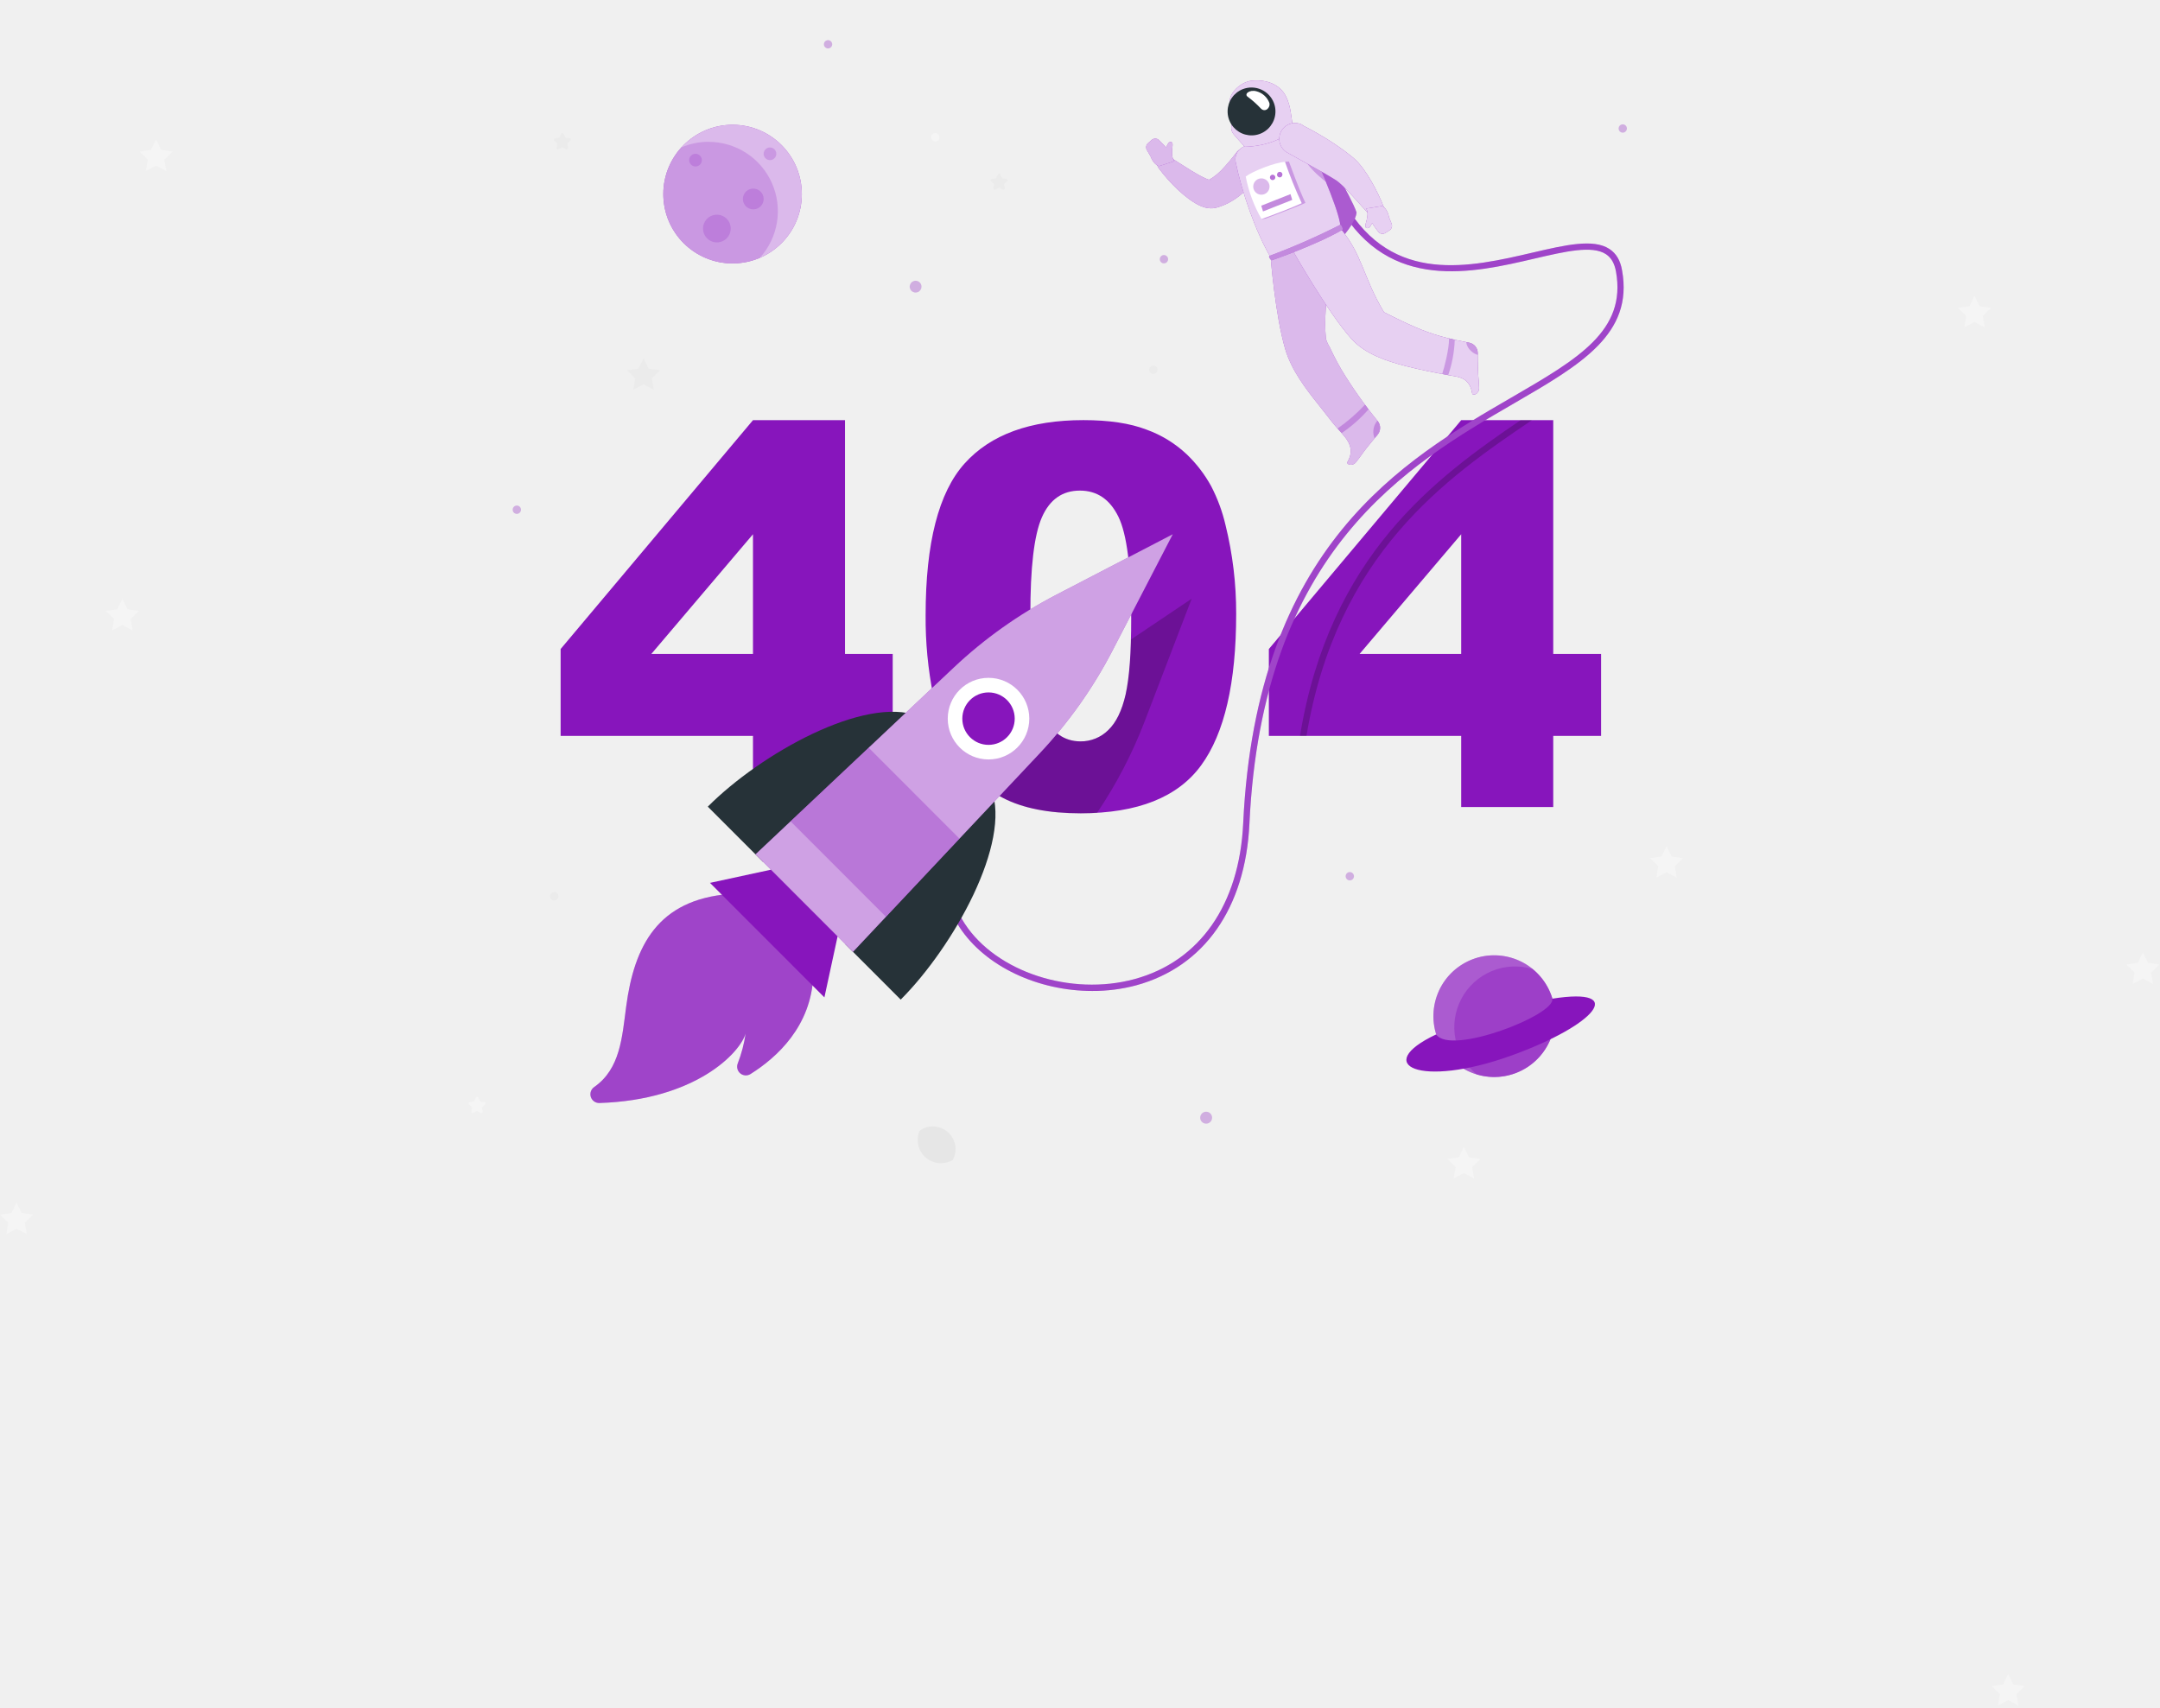
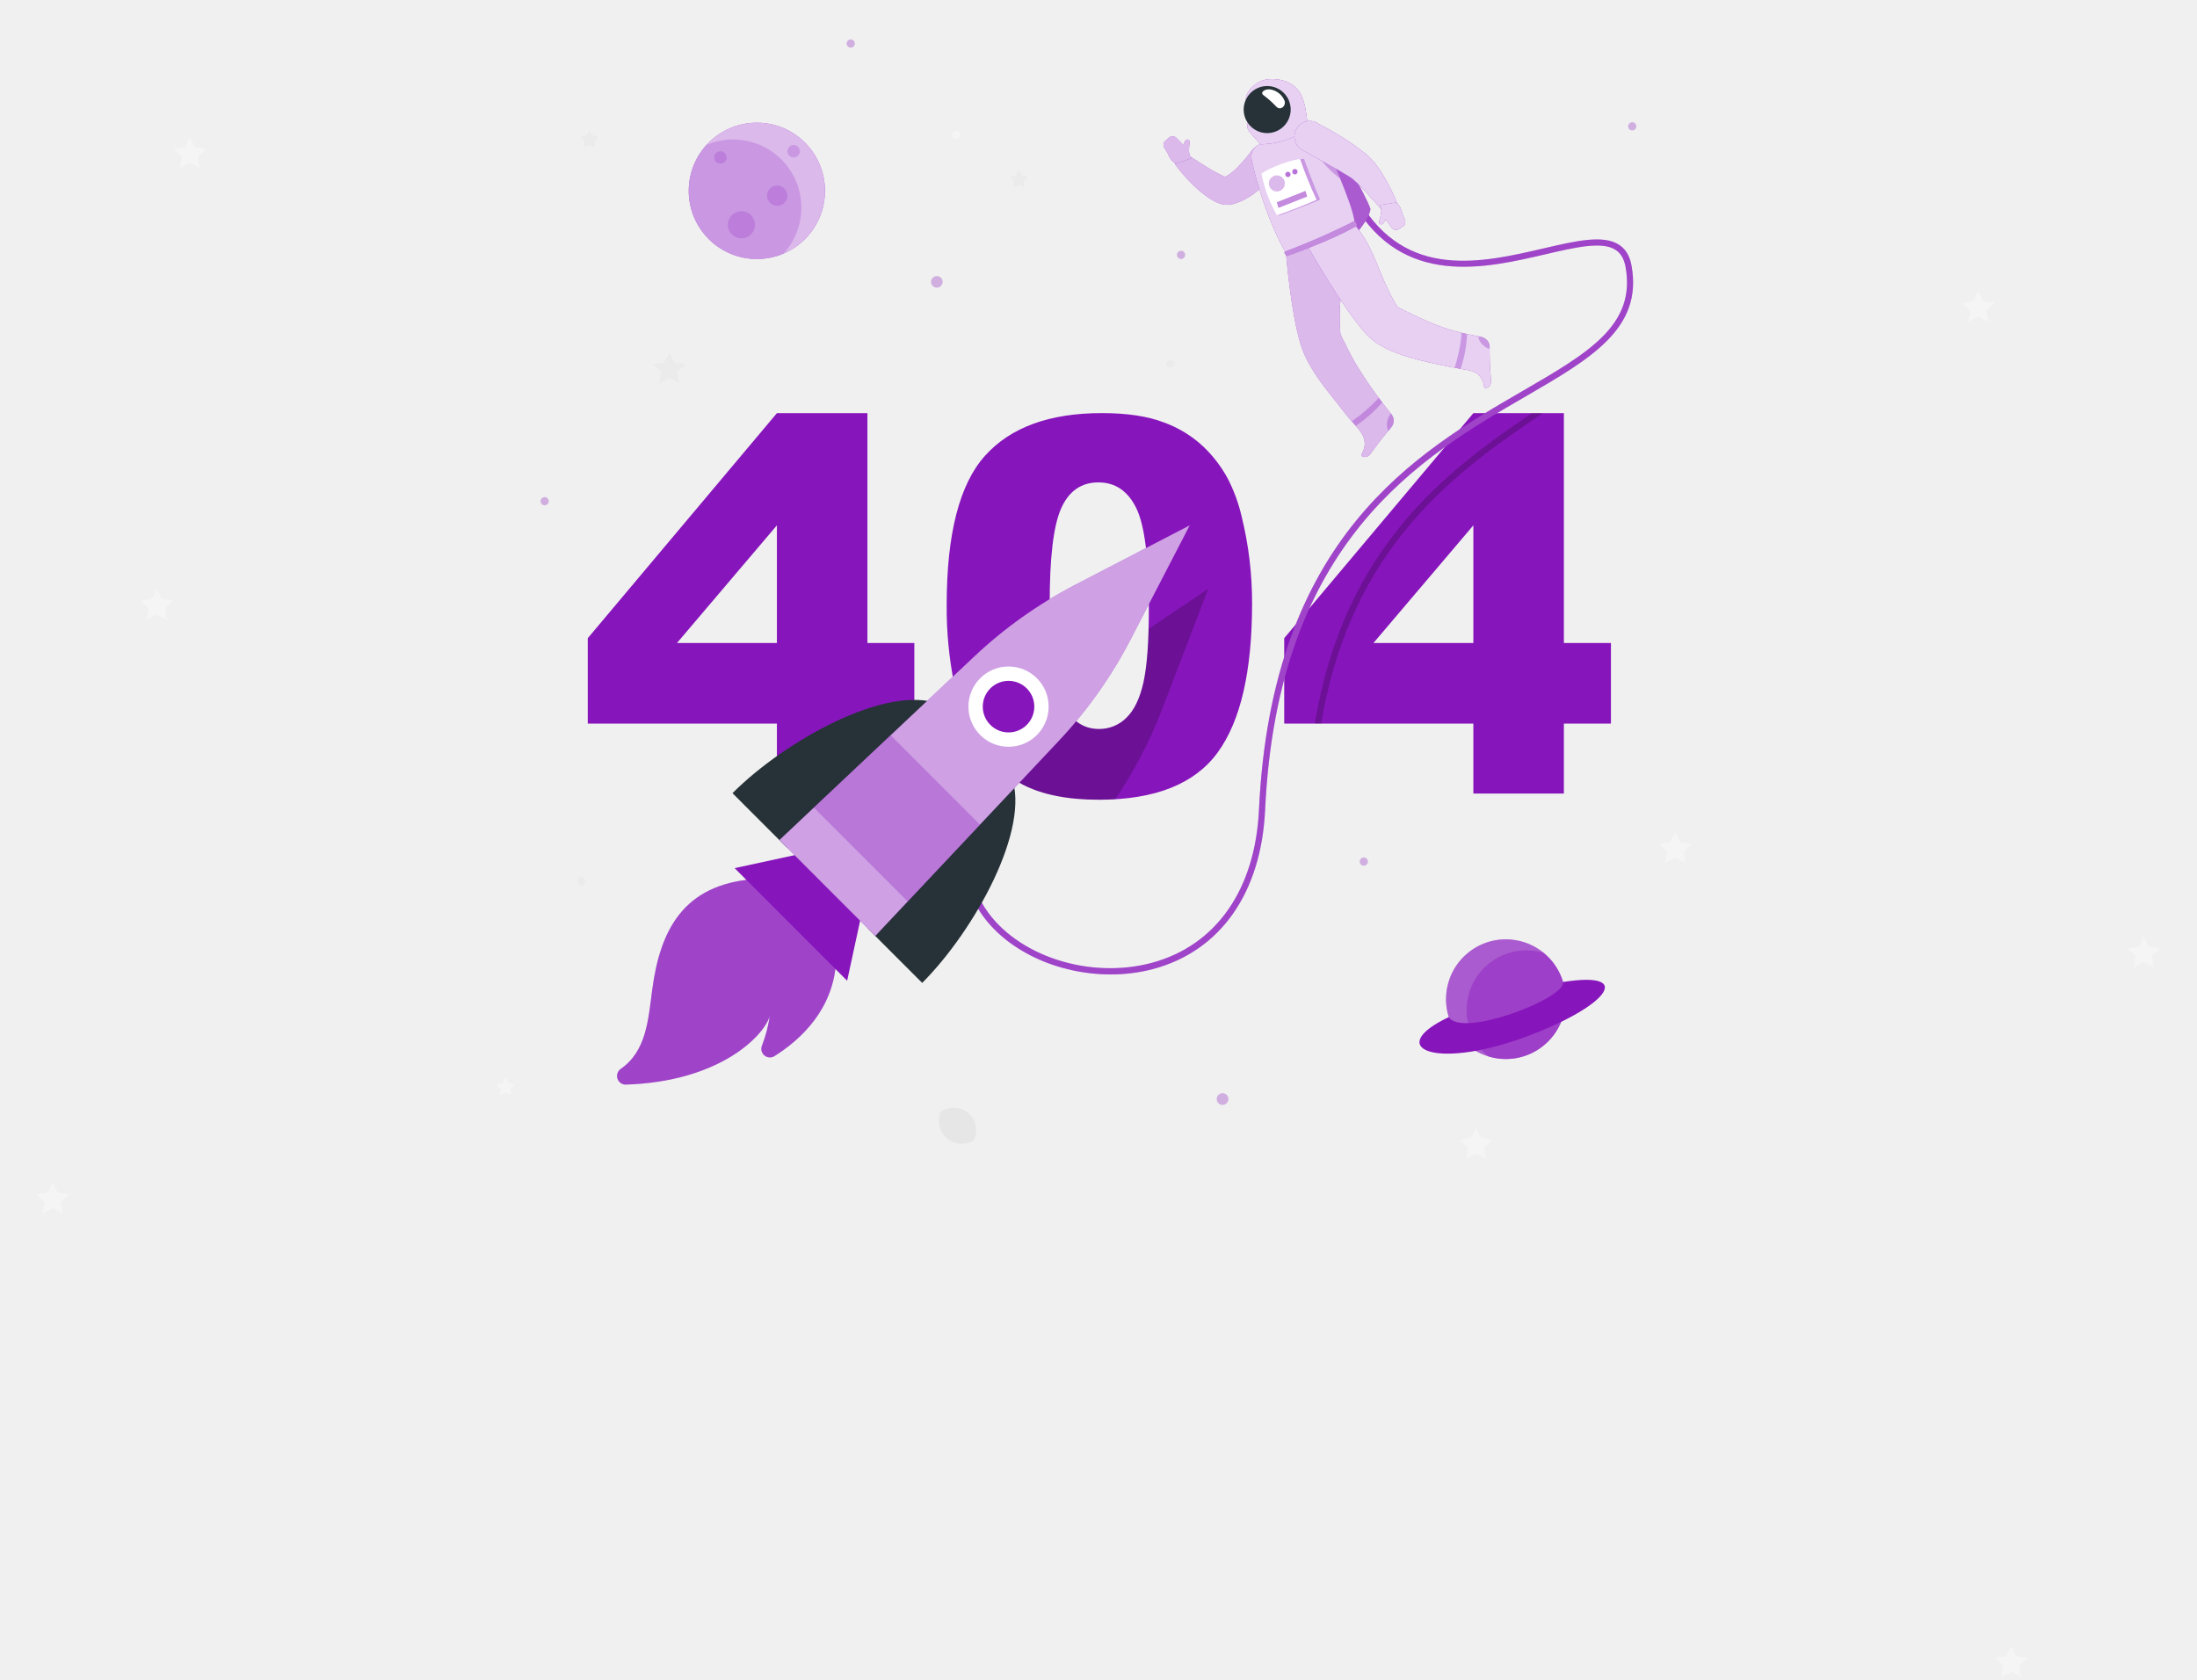
- <svg xmlns="http://www.w3.org/2000/svg" width="898" height="710" viewBox="0 0 898 710" fill="none">
+ <svg xmlns="http://www.w3.org/2000/svg" width="798" height="610" viewBox="0 0 898 710" fill="none">
  <path d="M267.534 148.948L269.663 153.249L274.42 153.946L270.977 157.3L271.792 162.034L267.534 159.799L263.289 162.034L264.104 157.3L260.661 153.946L265.418 153.249L267.534 148.948Z" fill="#EBEBEB" />
  <path d="M692.842 351.794L694.971 356.108L699.728 356.805L696.285 360.145L697.1 364.893L692.842 362.657L688.598 364.893L689.413 360.145L685.97 356.805L690.727 356.108L692.842 351.794Z" fill="#F5F5F5" />
  <path d="M820.873 123L823.002 127.314L827.759 128.011L824.316 131.352L825.13 136.1L820.873 133.864L816.628 136.1L817.443 131.352L814 128.011L818.757 127.314L820.873 123Z" fill="#F5F5F5" />
  <path d="M608.609 476.858L610.738 481.159L615.482 481.856L612.039 485.209L612.854 489.944L608.609 487.708L604.365 489.944L605.166 485.209L601.736 481.856L606.48 481.159L608.609 476.858Z" fill="#F5F5F5" />
  <path d="M415.883 72.534L416.671 74.139L418.445 74.402C418.544 74.415 418.638 74.456 418.714 74.52C418.791 74.584 418.848 74.668 418.878 74.763C418.908 74.859 418.911 74.96 418.885 75.057C418.86 75.154 418.808 75.241 418.734 75.309L417.42 76.559L417.722 78.321C417.738 78.419 417.726 78.519 417.688 78.611C417.65 78.703 417.588 78.783 417.508 78.841C417.427 78.9 417.333 78.935 417.234 78.943C417.135 78.951 417.036 78.931 416.947 78.886L415.37 78.045L413.793 78.886C413.705 78.931 413.606 78.951 413.507 78.943C413.408 78.935 413.313 78.9 413.233 78.841C413.153 78.783 413.09 78.703 413.052 78.611C413.014 78.519 413.002 78.419 413.018 78.321L413.307 76.559L411.993 75.309C411.919 75.24 411.867 75.152 411.842 75.054C411.818 74.957 411.821 74.854 411.853 74.758C411.885 74.663 411.944 74.578 412.022 74.515C412.1 74.452 412.195 74.412 412.295 74.402L414.056 74.139L414.845 72.534C414.876 72.421 414.944 72.32 415.038 72.249C415.131 72.178 415.246 72.139 415.364 72.139C415.481 72.139 415.596 72.178 415.69 72.249C415.783 72.32 415.851 72.421 415.883 72.534Z" fill="#EBEBEB" />
  <path d="M198.845 456.379L199.634 457.971L201.394 458.234C201.494 458.248 201.589 458.289 201.666 458.354C201.744 458.419 201.801 458.504 201.833 458.6C201.864 458.696 201.868 458.799 201.844 458.897C201.82 458.995 201.769 459.084 201.697 459.155L200.383 460.391L200.685 462.153C200.7 462.251 200.689 462.352 200.651 462.444C200.613 462.535 200.55 462.615 200.47 462.673C200.39 462.732 200.295 462.767 200.196 462.775C200.097 462.783 199.998 462.764 199.91 462.719L198.333 461.89L196.756 462.719C196.667 462.764 196.568 462.783 196.469 462.775C196.37 462.767 196.275 462.732 196.195 462.673C196.115 462.615 196.052 462.535 196.015 462.444C195.977 462.352 195.965 462.251 195.98 462.153L196.283 460.391L194.968 459.155C194.896 459.085 194.845 458.997 194.82 458.9C194.796 458.802 194.798 458.7 194.828 458.605C194.859 458.509 194.915 458.424 194.99 458.358C195.066 458.293 195.159 458.25 195.258 458.234L197.018 457.971L197.82 456.379C197.855 456.271 197.924 456.177 198.016 456.11C198.108 456.043 198.219 456.007 198.333 456.007C198.446 456.007 198.557 456.043 198.649 456.11C198.741 456.177 198.81 456.271 198.845 456.379Z" fill="#F5F5F5" />
  <path d="M234.287 55.634L235.076 57.238L236.85 57.488C236.949 57.504 237.041 57.547 237.117 57.613C237.193 57.678 237.249 57.763 237.279 57.859C237.309 57.955 237.312 58.057 237.287 58.154C237.262 58.251 237.211 58.339 237.139 58.409L235.825 59.724L236.127 61.473C236.148 61.573 236.14 61.676 236.103 61.771C236.067 61.865 236.004 61.948 235.922 62.007C235.84 62.067 235.743 62.102 235.642 62.108C235.54 62.113 235.44 62.089 235.352 62.039L233.775 61.21L232.198 62.039C232.11 62.089 232.009 62.113 231.908 62.108C231.806 62.102 231.709 62.067 231.627 62.007C231.545 61.948 231.482 61.865 231.446 61.771C231.41 61.676 231.401 61.573 231.422 61.473L231.712 59.724L230.397 58.409C230.325 58.338 230.274 58.249 230.25 58.151C230.226 58.053 230.23 57.95 230.261 57.854C230.293 57.758 230.351 57.673 230.428 57.608C230.506 57.544 230.6 57.502 230.7 57.488L232.461 57.238L233.302 55.634C233.344 55.538 233.413 55.457 233.5 55.4C233.588 55.343 233.69 55.312 233.794 55.312C233.899 55.312 234.001 55.343 234.088 55.4C234.176 55.457 234.245 55.538 234.287 55.634Z" fill="#EBEBEB" />
  <path d="M232.159 372.627C232.161 372.973 232.061 373.313 231.87 373.602C231.68 373.891 231.408 374.118 231.089 374.252C230.77 374.386 230.418 374.423 230.078 374.357C229.738 374.291 229.425 374.125 229.18 373.881C228.934 373.637 228.766 373.326 228.698 372.986C228.629 372.646 228.663 372.294 228.795 371.973C228.927 371.653 229.151 371.379 229.438 371.186C229.726 370.993 230.065 370.891 230.411 370.891C230.872 370.89 231.315 371.073 231.642 371.398C231.969 371.723 232.155 372.165 232.159 372.627Z" fill="#EBEBEB" />
  <path d="M481.233 153.735C481.235 154.082 481.135 154.421 480.945 154.71C480.754 155 480.482 155.226 480.163 155.36C479.844 155.495 479.492 155.531 479.152 155.465C478.812 155.399 478.5 155.234 478.254 154.99C478.008 154.746 477.84 154.434 477.772 154.094C477.703 153.755 477.737 153.402 477.869 153.082C478.001 152.761 478.225 152.487 478.513 152.295C478.8 152.102 479.139 151.999 479.485 151.999C479.714 151.997 479.941 152.041 480.153 152.127C480.365 152.214 480.558 152.341 480.72 152.503C480.883 152.664 481.011 152.856 481.099 153.068C481.187 153.279 481.233 153.506 481.233 153.735Z" fill="#EBEBEB" />
  <path d="M390.613 57.08C390.613 57.426 390.51 57.764 390.318 58.052C390.126 58.34 389.853 58.564 389.534 58.696C389.214 58.829 388.863 58.863 388.524 58.796C388.185 58.728 387.874 58.562 387.629 58.317C387.385 58.073 387.218 57.761 387.151 57.422C387.083 57.082 387.118 56.73 387.25 56.411C387.383 56.091 387.607 55.818 387.894 55.626C388.181 55.434 388.519 55.331 388.865 55.331C389.327 55.334 389.77 55.52 390.097 55.847C390.424 56.175 390.609 56.617 390.613 57.08Z" fill="#F5F5F5" />
  <path d="M393.381 483.399C398.572 482.173 401.788 476.966 400.562 471.77C399.337 466.574 394.135 463.356 388.943 464.582C383.752 465.809 380.536 471.015 381.762 476.211C382.987 481.407 388.189 484.625 393.381 483.399Z" fill="#F0F0F0" />
  <path d="M387.839 468.335C385.86 468.331 383.932 468.958 382.333 470.124C381.516 471.999 381.316 474.085 381.76 476.082C382.205 478.078 383.272 479.882 384.807 481.232C386.342 482.583 388.265 483.41 390.301 483.596C392.336 483.781 394.378 483.315 396.131 482.264C396.907 480.827 397.297 479.213 397.263 477.58C397.228 475.947 396.771 474.351 395.935 472.948C395.099 471.546 393.913 470.384 392.494 469.578C391.075 468.772 389.471 468.348 387.839 468.349V468.335Z" fill="#E6E6E6" />
  <path d="M313.041 305.972H233.078V269.843L313.041 174.7H351.308V271.895H371.138V305.972H351.308V335.538H313.041V305.972ZM313.041 271.895V222.127L270.78 271.895H313.041Z" fill="#8715BC" />
  <path d="M384.817 255.823C384.817 225.757 390.223 204.713 401.033 192.692C411.844 180.671 428.318 174.665 450.457 174.674C461.083 174.674 469.813 175.989 476.647 178.62C482.854 180.858 488.538 184.345 493.349 188.865C497.404 192.74 500.839 197.216 503.533 202.136C506.2 207.273 508.209 212.726 509.512 218.365C512.483 230.414 513.966 242.782 513.928 255.191C513.928 283.881 509.079 304.876 499.381 318.177C489.683 331.478 472.98 338.133 449.274 338.142C435.975 338.142 425.23 336.02 417.039 331.776C408.782 327.464 401.827 321.02 396.894 313.114C393.083 307.292 390.118 299.326 387.997 289.216C385.796 278.223 384.731 267.034 384.817 255.823ZM428.367 255.928C428.367 276.095 430.141 289.847 433.689 297.186C437.237 304.525 442.393 308.212 449.156 308.247C451.302 308.271 453.432 307.869 455.421 307.063C457.411 306.257 459.221 305.063 460.746 303.552C464.023 300.422 466.432 295.476 467.974 288.716C469.516 281.956 470.286 271.434 470.286 257.151C470.286 236.16 468.508 222.048 464.951 214.814C461.394 207.581 456.059 203.968 448.946 203.977C441.692 203.977 436.435 207.664 433.176 215.038C429.917 222.412 428.314 236.042 428.367 255.928Z" fill="#8715BC" />
  <path d="M607.479 305.972H527.516V269.843L607.479 174.7H645.745V271.894H665.641V305.972H645.745V335.538H607.479V305.972ZM607.479 271.894V222.127L565.23 271.894H607.479Z" fill="#8715BC" />
  <g opacity="0.3">
    <path d="M383.109 119.185C383.109 119.672 382.965 120.148 382.694 120.553C382.423 120.957 382.039 121.273 381.589 121.458C381.139 121.644 380.644 121.692 380.167 121.596C379.69 121.5 379.253 121.265 378.909 120.919C378.566 120.574 378.333 120.135 378.24 119.657C378.147 119.179 378.197 118.684 378.385 118.235C378.573 117.785 378.89 117.402 379.296 117.134C379.702 116.865 380.178 116.723 380.665 116.725C380.987 116.725 381.306 116.789 381.603 116.913C381.901 117.037 382.171 117.218 382.398 117.447C382.625 117.675 382.805 117.946 382.927 118.245C383.049 118.543 383.111 118.863 383.109 119.185Z" fill="#8715BC" />
    <path d="M214.864 213.657C215.822 213.657 216.599 212.879 216.599 211.921C216.599 210.962 215.822 210.185 214.864 210.185C213.906 210.185 213.13 210.962 213.13 211.921C213.13 212.879 213.906 213.657 214.864 213.657Z" fill="#8715BC" />
    <path d="M501.444 467.191C502.815 467.191 503.927 466.078 503.927 464.705C503.927 463.332 502.815 462.219 501.444 462.219C500.072 462.219 498.96 463.332 498.96 464.705C498.96 466.078 500.072 467.191 501.444 467.191Z" fill="#8715BC" />
    <path d="M561.169 366.05C562.127 366.05 562.904 365.273 562.904 364.314C562.904 363.356 562.127 362.578 561.169 362.578C560.211 362.578 559.435 363.356 559.435 364.314C559.435 365.273 560.211 366.05 561.169 366.05Z" fill="#8715BC" />
    <path d="M676.376 53.424C676.376 53.767 676.275 54.103 676.084 54.389C675.894 54.674 675.623 54.897 675.306 55.028C674.989 55.159 674.64 55.194 674.303 55.127C673.967 55.06 673.658 54.894 673.415 54.651C673.173 54.409 673.007 54.099 672.941 53.763C672.874 53.426 672.908 53.077 673.039 52.76C673.171 52.442 673.393 52.171 673.678 51.98C673.963 51.79 674.299 51.688 674.642 51.688C675.102 51.688 675.543 51.871 675.868 52.196C676.194 52.522 676.376 52.964 676.376 53.424Z" fill="#8715BC" />
    <path d="M345.985 18.413C345.985 18.756 345.883 19.092 345.693 19.377C345.502 19.663 345.231 19.885 344.914 20.017C344.597 20.148 344.248 20.183 343.912 20.116C343.575 20.049 343.266 19.883 343.024 19.64C342.781 19.398 342.616 19.088 342.549 18.752C342.482 18.415 342.516 18.066 342.648 17.748C342.779 17.431 343.001 17.16 343.287 16.969C343.572 16.779 343.907 16.677 344.25 16.677C344.709 16.68 345.148 16.864 345.473 17.189C345.798 17.514 345.981 17.953 345.985 18.413Z" fill="#8715BC" />
    <path d="M483.9 109.504C484.858 109.504 485.634 108.727 485.634 107.768C485.634 106.81 484.858 106.032 483.9 106.032C482.942 106.032 482.165 106.81 482.165 107.768C482.165 108.727 482.942 109.504 483.9 109.504Z" fill="#8715BC" />
  </g>
  <path d="M304.564 109.518C320.466 109.518 333.356 96.617 333.356 80.702C333.356 64.787 320.466 51.885 304.564 51.885C288.663 51.885 275.772 64.787 275.772 80.702C275.772 96.617 288.663 109.518 304.564 109.518Z" fill="#8715BC" />
  <path opacity="0.7" d="M304.564 109.518C320.466 109.518 333.356 96.617 333.356 80.702C333.356 64.787 320.466 51.885 304.564 51.885C288.663 51.885 275.772 64.787 275.772 80.702C275.772 96.617 288.663 109.518 304.564 109.518Z" fill="white" />
  <path opacity="0.2" d="M294.643 58.961C290.722 58.949 286.84 59.742 283.236 61.289C278.808 66.161 276.179 72.403 275.788 78.977C275.397 85.552 277.267 92.062 281.086 97.425C284.906 102.788 290.445 106.68 296.782 108.455C303.119 110.229 309.873 109.778 315.918 107.177C319.666 103.043 322.135 97.908 323.023 92.397C323.912 86.886 323.183 81.235 320.924 76.13C318.666 71.026 314.975 66.688 310.3 63.642C305.626 60.597 300.168 58.975 294.59 58.974L294.643 58.961Z" fill="#8715BC" />
  <path opacity="0.2" d="M291.778 66.576C291.778 67.097 291.624 67.605 291.335 68.038C291.046 68.47 290.636 68.807 290.155 69.006C289.675 69.206 289.147 69.258 288.637 69.156C288.127 69.055 287.659 68.804 287.291 68.436C286.924 68.068 286.673 67.6 286.572 67.089C286.471 66.579 286.523 66.05 286.722 65.57C286.92 65.089 287.257 64.678 287.69 64.389C288.122 64.1 288.63 63.946 289.15 63.946C289.847 63.946 290.515 64.223 291.008 64.716C291.501 65.21 291.778 65.879 291.778 66.576Z" fill="#8715BC" />
  <path opacity="0.2" d="M322.739 63.946C322.739 64.466 322.585 64.974 322.296 65.407C322.007 65.84 321.597 66.177 321.116 66.376C320.636 66.575 320.108 66.627 319.598 66.525C319.088 66.424 318.62 66.174 318.252 65.806C317.885 65.438 317.634 64.969 317.533 64.459C317.432 63.949 317.484 63.42 317.682 62.939C317.881 62.458 318.218 62.047 318.65 61.758C319.083 61.469 319.591 61.315 320.111 61.315C320.808 61.315 321.476 61.592 321.969 62.086C322.462 62.579 322.739 63.248 322.739 63.946Z" fill="#8715BC" />
  <path opacity="0.2" d="M317.482 82.727C317.482 83.58 317.229 84.414 316.755 85.124C316.282 85.833 315.609 86.386 314.821 86.713C314.033 87.039 313.167 87.124 312.331 86.958C311.495 86.792 310.727 86.381 310.124 85.777C309.521 85.174 309.11 84.406 308.944 83.569C308.778 82.732 308.863 81.865 309.189 81.076C309.516 80.288 310.068 79.614 310.777 79.14C311.486 78.666 312.319 78.413 313.172 78.413C314.315 78.413 315.411 78.868 316.219 79.677C317.028 80.486 317.482 81.583 317.482 82.727Z" fill="#8715BC" />
  <path opacity="0.2" d="M303.79 95.024C303.79 96.164 303.452 97.277 302.82 98.225C302.187 99.172 301.288 99.91 300.237 100.346C299.185 100.782 298.028 100.897 296.911 100.674C295.795 100.452 294.769 99.903 293.964 99.098C293.159 98.292 292.611 97.266 292.389 96.148C292.167 95.031 292.281 93.872 292.716 92.82C293.152 91.767 293.89 90.868 294.836 90.234C295.783 89.602 296.896 89.264 298.034 89.264C299.561 89.264 301.025 89.871 302.104 90.951C303.183 92.031 303.79 93.496 303.79 95.024Z" fill="#8715BC" />
  <path d="M645.797 428.295C649.003 414.7 640.591 401.078 627.008 397.87C613.425 394.661 599.814 403.081 596.609 416.675C593.403 430.27 601.815 443.892 615.398 447.1C628.981 450.309 642.591 441.889 645.797 428.295Z" fill="#8715BC" />
  <path opacity="0.3" d="M645.797 428.295C649.003 414.7 640.591 401.078 627.008 397.87C613.425 394.661 599.814 403.081 596.609 416.675C593.403 430.27 601.815 443.892 615.398 447.1C628.981 450.309 642.591 441.889 645.797 428.295Z" fill="white" />
  <path opacity="0.4" d="M637.164 402.903C631.563 401.211 625.547 401.518 620.147 403.771C614.746 406.025 610.294 410.086 607.553 415.26C604.811 420.434 603.95 426.4 605.116 432.139C606.281 437.878 609.402 443.034 613.944 446.726C616.3 447.442 618.749 447.805 621.211 447.804C626.428 447.803 631.517 446.186 635.779 443.175C640.041 440.164 643.267 435.906 645.015 430.986C646.763 426.067 646.947 420.726 645.541 415.698C644.136 410.67 641.209 406.2 637.164 402.903Z" fill="#8715BC" />
  <path d="M597.084 430.076C570.105 442.781 590.224 452.579 628.241 438.901C663.446 426.235 676.863 410.268 645.324 415.227C647.02 421.869 602.931 439.058 597.084 430.076Z" fill="#8715BC" />
  <path opacity="0.2" d="M636.862 174.7C601.526 198.597 555.782 230.162 543.154 305.972H540.46C552.747 231.004 596.822 198.689 632.171 174.7H636.862Z" fill="black" />
  <path d="M454.071 412.018C431.731 412.018 409.641 401.93 398.879 385.463C392.243 375.284 384.529 353.964 407.499 325.516L409.536 327.173C393.294 347.296 390.298 367.484 401.087 384.03C414.228 404.153 445.227 414.28 471.693 407.072C498.803 399.694 515.256 376.099 516.846 342.337C522.273 226.848 583.576 191.272 628.334 165.296C656.154 149.159 676.246 137.506 671.831 112.898C671.213 109.492 669.86 107.137 667.665 105.691C661.949 101.916 650.779 104.533 637.848 107.545C612.473 113.464 577.728 121.565 557.031 86.331L559.304 85.015C579.016 118.593 611.303 111.057 637.257 105.007C650.779 101.863 662.448 99.141 669.111 103.521C671.936 105.375 673.671 108.308 674.367 112.464C679.111 138.874 657.284 151.552 629.622 167.598C585.376 193.271 524.796 228.427 519.434 342.522C517.779 377.506 500.617 401.982 472.337 409.676C466.379 411.264 460.237 412.052 454.071 412.018Z" fill="#8715BC" />
  <path opacity="0.2" d="M454.071 412.018C431.731 412.018 409.641 401.93 398.879 385.463C392.243 375.284 384.529 353.964 407.499 325.516L409.536 327.173C393.294 347.296 390.298 367.484 401.087 384.03C414.228 404.153 445.227 414.28 471.693 407.072C498.803 399.694 515.256 376.099 516.846 342.337C522.273 226.848 583.576 191.272 628.334 165.296C656.154 149.159 676.246 137.506 671.831 112.898C671.213 109.492 669.86 107.137 667.665 105.691C661.949 101.916 650.779 104.533 637.848 107.545C612.473 113.464 577.728 121.565 557.031 86.331L559.304 85.015C579.016 118.593 611.303 111.057 637.257 105.007C650.779 101.863 662.448 99.141 669.111 103.521C671.936 105.375 673.671 108.308 674.367 112.464C679.111 138.874 657.284 151.552 629.622 167.598C585.376 193.271 524.796 228.427 519.434 342.522C517.779 377.506 500.617 401.982 472.337 409.676C466.379 411.264 460.237 412.052 454.071 412.018Z" fill="white" />
  <path d="M529.974 55.239C536.029 55.274 542.044 56.218 547.819 58.04C547.819 58.04 562.274 82.727 563.983 88.382C563.378 93.959 553.982 103.099 553.982 103.099L529.974 55.239Z" fill="#8715BC" />
  <path opacity="0.3" d="M529.974 55.239C536.029 55.274 542.044 56.218 547.819 58.04C547.819 58.04 562.274 82.727 563.983 88.382C563.378 93.959 553.982 103.099 553.982 103.099L529.974 55.239Z" fill="white" />
  <path d="M572.786 175.094C567.22 168.282 562.143 161.083 557.595 153.551C556.492 151.648 555.445 149.711 554.455 147.738C553.89 146.62 553.351 145.502 552.825 144.371C552.135 143.27 551.6 142.08 551.235 140.833C549.658 124.169 555.361 111.898 549.921 98.522L528.265 106.992C528.265 106.992 530.104 130.824 534.31 145.134C536.938 153.985 542.825 161.64 548.515 168.729C550.289 170.938 551.997 173.214 553.771 175.436C555.545 177.659 557.333 179.461 559.028 181.552C561.59 184.722 562.431 187.76 560.5 191.495L560.171 192.087C559.619 193.06 562.195 194.165 563.824 192.087C566.452 188.694 566.085 188.904 568.371 186.011C569.764 184.261 571.354 182.354 572.734 180.75C573.399 179.961 573.769 178.964 573.779 177.932C573.788 176.899 573.437 175.896 572.786 175.094Z" fill="#8715BC" />
  <path opacity="0.7" d="M572.786 175.094C567.22 168.282 562.143 161.083 557.595 153.551C556.492 151.648 555.445 149.711 554.455 147.738C553.89 146.62 553.351 145.502 552.825 144.371C552.135 143.27 551.6 142.08 551.235 140.833C549.658 124.169 555.361 111.898 549.921 98.522L528.265 106.992C528.265 106.992 530.104 130.824 534.31 145.134C536.938 153.985 542.825 161.64 548.515 168.729C550.289 170.938 551.997 173.214 553.771 175.436C555.545 177.659 557.333 179.461 559.028 181.552C561.59 184.722 562.431 187.76 560.5 191.495L560.171 192.087C559.619 193.06 562.195 194.165 563.824 192.087C566.452 188.694 566.085 188.904 568.371 186.011C569.764 184.261 571.354 182.354 572.734 180.75C573.399 179.961 573.769 178.964 573.779 177.932C573.788 176.899 573.437 175.896 572.786 175.094Z" fill="white" />
  <path opacity="0.3" d="M567.49 168.242C564.054 171.929 560.24 175.244 556.11 178.133C556.675 178.764 557.227 179.448 557.792 180.053C561.927 177.257 565.681 173.937 568.962 170.176L567.49 168.242Z" fill="#8715BC" />
  <path opacity="0.3" d="M572.786 175.095L572.628 174.91C571.617 176.071 571.029 177.541 570.96 179.08C570.875 180.135 571.046 181.195 571.459 182.17L572.707 180.684C573.36 179.903 573.724 178.921 573.738 177.903C573.753 176.886 573.416 175.894 572.786 175.095Z" fill="#8715BC" />
  <path d="M524.822 71.021C522.475 74.54 519.658 77.721 516.452 80.478C514.673 82.012 512.724 83.336 510.643 84.423C509.55 84.984 508.417 85.463 507.253 85.857L506.359 86.146L506.07 86.225L505.452 86.396C505.072 86.487 504.686 86.548 504.296 86.58C503.187 86.665 502.072 86.563 500.998 86.278C499.642 85.893 498.343 85.331 497.134 84.608C496.161 84.038 495.218 83.419 494.309 82.753C492.666 81.53 491.095 80.213 489.604 78.807C486.73 76.082 484.092 73.116 481.72 69.943C481.263 69.325 481.036 68.566 481.078 67.799C481.12 67.031 481.429 66.302 481.951 65.737C482.473 65.173 483.175 64.809 483.936 64.707C484.698 64.606 485.471 64.774 486.122 65.182H486.227C489.328 67.154 492.456 69.233 495.505 71.087C497.055 71.995 498.553 72.915 500.038 73.625C500.716 73.981 501.414 74.297 502.128 74.572C502.573 74.769 503.049 74.885 503.534 74.914C503.613 74.914 503.534 74.822 503.048 74.835C502.894 74.826 502.741 74.826 502.588 74.835L502.299 74.901L502.732 74.678C503.316 74.363 503.882 74.016 504.427 73.639C505.603 72.809 506.703 71.876 507.713 70.85C510.009 68.442 512.159 65.9 514.152 63.235C515.244 62.012 516.753 61.242 518.383 61.075C520.013 60.909 521.647 61.358 522.963 62.335C524.28 63.311 525.184 64.745 525.499 66.355C525.814 67.964 525.516 69.633 524.665 71.034L524.822 71.021Z" fill="#8715BC" />
  <path opacity="0.7" d="M524.822 71.021C522.475 74.54 519.658 77.721 516.452 80.478C514.673 82.012 512.724 83.336 510.643 84.423C509.55 84.984 508.417 85.463 507.253 85.857L506.359 86.146L506.07 86.225L505.452 86.396C505.072 86.487 504.686 86.548 504.296 86.58C503.187 86.665 502.072 86.563 500.998 86.278C499.642 85.893 498.343 85.331 497.134 84.608C496.161 84.038 495.218 83.419 494.309 82.753C492.666 81.53 491.095 80.213 489.604 78.807C486.73 76.082 484.092 73.116 481.72 69.943C481.263 69.325 481.036 68.566 481.078 67.799C481.12 67.031 481.429 66.302 481.951 65.737C482.473 65.173 483.175 64.809 483.936 64.707C484.698 64.606 485.471 64.774 486.122 65.182H486.227C489.328 67.154 492.456 69.233 495.505 71.087C497.055 71.995 498.553 72.915 500.038 73.625C500.716 73.981 501.414 74.297 502.128 74.572C502.573 74.769 503.049 74.885 503.534 74.914C503.613 74.914 503.534 74.822 503.048 74.835C502.894 74.826 502.741 74.826 502.588 74.835L502.299 74.901L502.732 74.678C503.316 74.363 503.882 74.016 504.427 73.639C505.603 72.809 506.703 71.876 507.713 70.85C510.009 68.442 512.159 65.9 514.152 63.235C515.244 62.012 516.753 61.242 518.383 61.075C520.013 60.909 521.647 61.358 522.963 62.335C524.28 63.311 525.184 64.745 525.499 66.355C525.814 67.964 525.516 69.633 524.665 71.034L524.822 71.021Z" fill="white" />
  <path d="M476.792 62.367L478.329 64.998C478.329 64.998 479.499 68.443 481.851 69.075L488.238 67.01L487.909 66.471C487.095 65.234 487.187 62.827 487.463 60.828C487.738 58.829 486.713 58.763 485.951 59.263C485.411 59.885 485.032 60.63 484.847 61.433C484.534 60.999 484.187 60.59 483.809 60.21L481.864 58.264C481.456 57.864 480.913 57.635 480.342 57.62C479.772 57.605 479.217 57.807 478.789 58.185L477.212 59.592C476.838 59.938 476.593 60.402 476.517 60.906C476.44 61.41 476.537 61.925 476.792 62.367Z" fill="#8715BC" />
  <path opacity="0.7" d="M476.792 62.367L478.329 64.998C478.329 64.998 479.499 68.443 481.851 69.075L488.238 67.01L487.909 66.471C487.095 65.234 487.187 62.827 487.463 60.828C487.738 58.829 486.713 58.763 485.951 59.263C485.411 59.885 485.032 60.63 484.847 61.433C484.534 60.999 484.187 60.59 483.809 60.21L481.864 58.264C481.456 57.864 480.913 57.635 480.342 57.62C479.772 57.605 479.217 57.807 478.789 58.185L477.212 59.592C476.838 59.938 476.593 60.402 476.517 60.906C476.44 61.41 476.537 61.925 476.792 62.367Z" fill="white" />
  <path d="M536.426 52.897C529.342 54.777 522.557 57.641 516.268 61.407C515.287 62.021 514.517 62.921 514.061 63.986C513.605 65.051 513.486 66.23 513.718 67.365C516.255 79.78 522.023 96.405 528.252 106.992L557.307 94.958C557.504 89.829 550.447 73.231 543.259 57.185C541.971 54.305 539.488 52.161 536.426 52.897Z" fill="#8715BC" />
  <path opacity="0.8" d="M536.426 52.897C529.342 54.777 522.557 57.641 516.268 61.407C515.287 62.021 514.517 62.921 514.061 63.986C513.605 65.051 513.486 66.23 513.718 67.365C516.255 79.78 522.023 96.405 528.252 106.992L557.307 94.958C557.504 89.829 550.447 73.231 543.259 57.185C541.971 54.305 539.488 52.161 536.426 52.897Z" fill="white" />
  <path opacity="0.3" d="M547.766 67.352L541.997 65.419C543.311 68.799 547.95 73.073 551.196 75.585C550.144 72.955 548.975 70.193 547.766 67.352Z" fill="#8715BC" />
  <path d="M534.52 39.877C532.115 35.3 526.925 32.998 520.696 33.511C515.44 33.959 510.788 39.325 511.34 42.218C511.891 45.112 516.307 46.348 517.148 47.347L513.508 49.978C513.077 50.289 512.713 50.685 512.438 51.141C512.164 51.597 511.984 52.104 511.911 52.631C511.837 53.158 511.871 53.694 512.01 54.208C512.149 54.722 512.39 55.202 512.719 55.62C514.257 57.567 516.281 59.566 517.45 61.039C527.516 60.776 534.967 56.935 537.661 53.24C536.649 48.557 536.859 44.428 534.52 39.877Z" fill="#8715BC" />
  <path opacity="0.8" d="M534.52 39.877C532.115 35.3 526.925 32.998 520.696 33.511C515.44 33.959 510.788 39.325 511.34 42.218C511.891 45.112 516.307 46.348 517.148 47.347L513.508 49.978C513.077 50.289 512.713 50.685 512.438 51.141C512.164 51.597 511.984 52.104 511.911 52.631C511.837 53.158 511.871 53.694 512.01 54.208C512.149 54.722 512.39 55.202 512.719 55.62C514.257 57.567 516.281 59.566 517.45 61.039C527.516 60.776 534.967 56.935 537.661 53.24C536.649 48.557 536.859 44.428 534.52 39.877Z" fill="white" />
  <path d="M529.579 42.718C530.294 44.552 530.449 46.557 530.025 48.48C529.601 50.402 528.618 52.156 527.198 53.519C525.779 54.882 523.988 55.793 522.051 56.137C520.114 56.482 518.119 56.244 516.317 55.453C514.516 54.663 512.989 53.356 511.929 51.697C510.87 50.038 510.326 48.102 510.365 46.134C510.405 44.166 511.027 42.253 512.152 40.639C513.277 39.024 514.856 37.779 516.688 37.062C519.147 36.104 521.885 36.161 524.302 37.221C526.719 38.281 528.617 40.258 529.579 42.718Z" fill="#263238" />
  <path d="M614.904 161.245C614.759 156.918 614.562 157.3 614.444 153.657C614.365 151.421 614.352 148.935 614.339 146.791C614.334 145.773 613.979 144.788 613.333 144.002C612.686 143.216 611.788 142.677 610.791 142.477C609.056 142.122 607.308 141.793 605.534 141.425C603.261 140.938 601.014 140.412 598.793 139.768C597.058 139.268 595.35 138.716 593.655 138.098C591.96 137.479 590.054 136.782 588.293 135.967C586.217 135.086 584.167 134.139 582.143 133.152C579.87 132.074 577.623 130.943 575.376 129.799C566.729 115.476 566.545 106.033 557.267 94.958L537.346 103.981C537.346 103.981 551.985 129.969 561.946 140.991C567.688 147.33 576.69 150.197 584.719 152.276C590.514 153.762 596.388 154.906 602.262 155.998C604.549 156.418 607.032 156.576 609.004 157.944C610.462 159.063 611.462 160.677 611.816 162.482C611.903 162.85 611.982 163.218 612.052 163.586C612.302 164.691 614.996 163.849 614.904 161.245Z" fill="#8715BC" />
  <path opacity="0.8" d="M614.904 161.245C614.759 156.918 614.562 157.3 614.444 153.657C614.365 151.421 614.352 148.935 614.339 146.791C614.334 145.773 613.979 144.788 613.333 144.002C612.686 143.216 611.788 142.677 610.791 142.477C609.056 142.122 607.308 141.793 605.534 141.425C603.261 140.938 601.014 140.412 598.793 139.768C597.058 139.268 595.35 138.716 593.655 138.098C591.96 137.479 590.054 136.782 588.293 135.967C586.217 135.086 584.167 134.139 582.143 133.152C579.87 132.074 577.623 130.943 575.376 129.799C566.729 115.476 566.545 106.033 557.267 94.958L537.346 103.981C537.346 103.981 551.985 129.969 561.946 140.991C567.688 147.33 576.69 150.197 584.719 152.276C590.514 153.762 596.388 154.906 602.262 155.998C604.549 156.418 607.032 156.576 609.004 157.944C610.462 159.063 611.462 160.677 611.816 162.482C611.903 162.85 611.982 163.218 612.052 163.586C612.302 164.691 614.996 163.849 614.904 161.245Z" fill="white" />
  <path opacity="0.3" d="M604.799 141.254C604.011 141.083 603.222 140.912 602.42 140.714C602.486 145.265 600.357 153.104 599.582 155.484L602.079 155.958C603.715 151.22 604.632 146.264 604.799 141.254Z" fill="#8715BC" />
  <path opacity="0.3" d="M614.391 146.791C614.387 145.775 614.034 144.791 613.39 144.005C612.746 143.219 611.851 142.68 610.856 142.477L609.542 142.227C609.753 143.722 610.518 145.083 611.684 146.041C612.434 146.735 613.333 147.248 614.312 147.54C614.391 147.304 614.391 147.041 614.391 146.791Z" fill="#8715BC" />
  <path d="M527.726 42.797C528.251 44.796 526.017 46.887 524.243 45.164C522.588 43.387 520.776 41.763 518.829 40.311C517.003 39.167 519.434 37.168 522.312 37.944C523.54 38.252 524.674 38.855 525.618 39.701C526.561 40.547 527.284 41.609 527.726 42.797Z" fill="white" />
  <path d="M527.871 106.348C526.951 106.69 528.633 108.268 528.633 108.268C528.633 108.268 547.03 101.968 558.2 95.484C558.227 95.092 558.16 94.698 558.005 94.337C557.849 93.976 557.61 93.656 557.307 93.406C547.747 98.273 537.919 102.594 527.871 106.348Z" fill="#8715BC" />
  <path opacity="0.5" d="M527.871 106.348C526.951 106.69 528.633 108.268 528.633 108.268C528.633 108.268 547.03 101.968 558.2 95.484C558.227 95.092 558.16 94.698 558.005 94.337C557.849 93.976 557.61 93.656 557.307 93.406C547.747 98.273 537.919 102.594 527.871 106.348Z" fill="white" />
  <path d="M541.406 52.03C545.033 53.871 548.437 55.804 551.919 57.948C553.614 59.027 555.296 60.118 556.965 61.302C558.634 62.486 560.29 63.696 561.959 65.063L562.576 65.576L563.352 66.287C563.814 66.7 564.252 67.139 564.666 67.602C565.086 68.062 565.441 68.509 565.783 68.917C566.124 69.325 566.492 69.811 566.795 70.232C568.019 71.923 569.151 73.679 570.185 75.493C572.222 79.01 573.979 82.682 575.441 86.475C575.712 87.192 575.726 87.98 575.481 88.706C575.236 89.431 574.748 90.05 574.099 90.456C573.45 90.862 572.681 91.031 571.922 90.933C571.163 90.836 570.461 90.478 569.935 89.921L569.87 89.842C567.241 87.041 564.705 84.095 562.156 81.346C559.606 78.597 557.018 75.809 554.876 74.586C551.893 72.731 548.568 70.877 545.27 69.062L535.335 63.538C533.795 62.721 532.641 61.326 532.129 59.659C531.616 57.992 531.786 56.189 532.602 54.647C533.417 53.105 534.811 51.951 536.477 51.438C538.143 50.925 539.944 51.095 541.485 51.911L541.406 52.03Z" fill="#8715BC" />
  <path opacity="0.8" d="M541.406 52.03C545.033 53.871 548.437 55.804 551.919 57.948C553.614 59.027 555.296 60.118 556.965 61.302C558.634 62.486 560.29 63.696 561.959 65.063L562.576 65.576L563.352 66.287C563.814 66.7 564.252 67.139 564.666 67.602C565.086 68.062 565.441 68.509 565.783 68.917C566.124 69.325 566.492 69.811 566.795 70.232C568.019 71.923 569.151 73.679 570.185 75.493C572.222 79.01 573.979 82.682 575.441 86.475C575.712 87.192 575.726 87.98 575.481 88.706C575.236 89.431 574.748 90.05 574.099 90.456C573.45 90.862 572.681 91.031 571.922 90.933C571.163 90.836 570.461 90.478 569.935 89.921L569.87 89.842C567.241 87.041 564.705 84.095 562.156 81.346C559.606 78.597 557.018 75.809 554.876 74.586C551.893 72.731 548.568 70.877 545.27 69.062L535.335 63.538C533.795 62.721 532.641 61.326 532.129 59.659C531.616 57.992 531.786 56.189 532.602 54.647C533.417 53.105 534.811 51.951 536.477 51.438C538.143 50.925 539.944 51.095 541.485 51.911L541.406 52.03Z" fill="white" />
  <path d="M578.556 93.038L577.439 90.237C577.439 90.237 576.821 86.66 574.6 85.66L568.03 86.699L568.253 87.278C568.858 88.593 568.398 91 567.806 92.92C567.215 94.84 568.214 95.09 569.055 94.709C569.528 94.498 569.988 93.643 570.487 92.736C570.732 93.193 571.009 93.633 571.315 94.051L572.931 96.274C573.269 96.734 573.768 97.05 574.329 97.157C574.89 97.265 575.47 97.156 575.954 96.853L577.741 95.708C578.159 95.422 578.468 95.001 578.616 94.516C578.764 94.031 578.743 93.51 578.556 93.038Z" fill="#8715BC" />
  <path opacity="0.8" d="M578.556 93.038L577.439 90.237C577.439 90.237 576.821 86.66 574.6 85.66L568.03 86.699L568.253 87.278C568.858 88.593 568.398 91 567.806 92.92C567.215 94.84 568.214 95.09 569.055 94.709C569.528 94.498 569.988 93.643 570.487 92.736C570.732 93.193 571.009 93.633 571.315 94.051L572.931 96.274C573.269 96.734 573.768 97.05 574.329 97.157C574.89 97.265 575.47 97.156 575.954 96.853L577.741 95.708C578.159 95.422 578.468 95.001 578.616 94.516C578.764 94.031 578.743 93.51 578.556 93.038Z" fill="white" />
  <path opacity="0.3" d="M535.861 67.155L534.258 67.286L524.415 91.065C524.953 91.104 525.494 91.06 526.018 90.934C526.018 90.934 538.844 86.146 542.72 84.358C540.119 78.978 535.861 67.155 535.861 67.155Z" fill="#8715BC" />
  <path d="M517.897 73.389C519.093 79.605 521.314 85.579 524.468 91.066C529.278 89.408 537.294 86.278 541.183 84.49C538.569 78.88 536.249 73.138 534.232 67.287C530.119 67.563 521.091 71.022 517.897 73.389Z" fill="white" />
  <path opacity="0.3" d="M527.661 78.531C527.469 79.175 527.091 79.746 526.574 80.174C526.057 80.602 525.425 80.867 524.758 80.935C524.091 81.004 523.418 80.872 522.825 80.558C522.233 80.244 521.747 79.76 521.428 79.169C521.11 78.579 520.974 77.906 521.038 77.238C521.101 76.57 521.361 75.936 521.785 75.415C522.209 74.895 522.778 74.512 523.419 74.316C524.06 74.119 524.745 74.117 525.388 74.31C526.248 74.568 526.971 75.158 527.397 75.95C527.824 76.741 527.919 77.67 527.661 78.531Z" fill="#8715BC" />
  <path opacity="0.6" d="M530.171 74.007C530.119 74.227 530.003 74.425 529.837 74.578C529.671 74.73 529.462 74.828 529.239 74.86C529.016 74.891 528.789 74.855 528.587 74.755C528.385 74.654 528.218 74.496 528.108 74.299C527.998 74.102 527.95 73.877 527.97 73.652C527.991 73.428 528.078 73.215 528.222 73.041C528.365 72.867 528.558 72.741 528.774 72.678C528.991 72.616 529.221 72.621 529.435 72.692C529.701 72.777 529.925 72.96 530.062 73.204C530.198 73.448 530.237 73.735 530.171 74.007Z" fill="#8715BC" />
  <path opacity="0.6" d="M533.114 72.863C533.083 73.016 533.021 73.16 532.931 73.287C532.841 73.414 532.726 73.521 532.592 73.601C532.459 73.681 532.31 73.732 532.156 73.751C532.001 73.77 531.845 73.756 531.696 73.711C531.547 73.666 531.409 73.591 531.291 73.489C531.173 73.388 531.078 73.263 531.011 73.122C530.944 72.982 530.907 72.829 530.903 72.673C530.898 72.517 530.926 72.363 530.985 72.219C531.027 72.079 531.096 71.95 531.189 71.838C531.281 71.725 531.394 71.632 531.522 71.564C531.651 71.495 531.791 71.453 531.936 71.439C532.08 71.425 532.226 71.439 532.365 71.482C532.646 71.567 532.883 71.76 533.023 72.019C533.163 72.277 533.196 72.581 533.114 72.863Z" fill="#8715BC" />
  <path opacity="0.5" d="M537.241 83.108L525.085 87.909L524.362 85.515L536.505 80.714L537.241 83.108Z" fill="#8715BC" />
  <path opacity="0.2" d="M470.182 265.897C470.154 273.555 469.415 281.194 467.974 288.716C466.423 295.476 464.014 300.421 460.746 303.551C459.224 305.064 457.417 306.258 455.429 307.064C453.442 307.87 451.314 308.272 449.169 308.247C442.415 308.247 437.259 304.56 433.702 297.186C433.077 295.861 432.546 294.494 432.112 293.095C424.6 299.553 417.606 306.589 411.192 314.139L404.214 322.372C407.969 326.181 412.302 329.373 417.053 331.829C425.235 336.064 435.976 338.185 449.274 338.194C451.614 338.194 453.874 338.128 456.068 337.997C464.114 326.082 470.772 313.285 475.911 299.856L495.426 248.93L470.182 265.897Z" fill="black" />
  <path d="M294.263 335.38L317.259 358.396L381.65 297.673C359.455 289.19 316.3 313.271 294.263 335.38Z" fill="#263238" />
  <path d="M374.463 415.608C367.117 408.243 351.466 392.592 351.466 392.592L412.138 328.146C420.561 350.307 396.5 393.539 374.463 415.608Z" fill="#263238" />
  <path d="M462.481 270.54L487.567 222.127L439.195 247.26C423.657 255.325 409.311 265.505 396.565 277.51L314.105 355.2L354.619 395.748L432.243 313.219C444.244 300.459 454.42 286.096 462.481 270.54Z" fill="#8715BC" />
  <path opacity="0.6" d="M462.481 270.54L487.567 222.127L439.195 247.26C423.657 255.325 409.311 265.505 396.565 277.51L314.105 355.2L354.619 395.748L432.243 313.219C444.244 300.459 454.42 286.096 462.481 270.54Z" fill="white" />
  <path d="M410.968 315.757C420.331 315.757 427.92 308.161 427.92 298.79C427.92 289.42 420.331 281.824 410.968 281.824C401.606 281.824 394.017 289.42 394.017 298.79C394.017 308.161 401.606 315.757 410.968 315.757Z" fill="white" />
  <path d="M410.968 309.694C416.985 309.694 421.862 304.812 421.862 298.79C421.862 292.769 416.985 287.887 410.968 287.887C404.952 287.887 400.074 292.769 400.074 298.79C400.074 304.812 404.952 309.694 410.968 309.694Z" fill="#8715BC" />
  <path opacity="0.3" d="M368.326 381.175L328.653 341.469L361.138 310.877L398.892 348.676L368.326 381.175Z" fill="#8715BC" />
  <path d="M303.238 371.706C273.539 374.113 263.697 393.144 260.333 418.436C258.624 431.338 257.862 444.398 247.047 451.947C246.396 452.39 245.907 453.031 245.651 453.776C245.395 454.521 245.387 455.328 245.628 456.077C245.87 456.827 246.347 457.478 246.989 457.933C247.631 458.388 248.403 458.623 249.189 458.602C289.059 457.353 307.653 437.822 309.993 429.668C309.379 433.93 308.281 438.109 306.72 442.123C306.434 442.831 306.377 443.612 306.56 444.354C306.742 445.096 307.154 445.761 307.737 446.255C308.319 446.749 309.043 447.047 309.804 447.105C310.565 447.164 311.326 446.98 311.977 446.581C323.16 439.571 337.194 426.656 338.127 405.704C329.901 394.038 303.238 371.706 303.238 371.706Z" fill="#8715BC" />
  <path opacity="0.2" d="M303.238 371.706C273.539 374.113 263.697 393.144 260.333 418.436C258.624 431.338 257.862 444.398 247.047 451.947C246.396 452.39 245.907 453.031 245.651 453.776C245.395 454.521 245.387 455.328 245.628 456.077C245.87 456.827 246.347 457.478 246.989 457.933C247.631 458.388 248.403 458.623 249.189 458.602C289.059 457.353 307.653 437.822 309.993 429.668C309.379 433.93 308.281 438.109 306.72 442.123C306.434 442.831 306.377 443.612 306.56 444.354C306.742 445.096 307.154 445.761 307.737 446.255C308.319 446.749 309.043 447.047 309.804 447.105C310.565 447.164 311.326 446.98 311.977 446.581C323.16 439.571 337.194 426.656 338.127 405.704C329.901 394.038 303.238 371.706 303.238 371.706Z" fill="white" />
  <path d="M342.739 414.687L295.169 367.076L320.505 361.592L348.219 389.33L342.739 414.687Z" fill="#8715BC" />
  <path d="M64.873 58L67.002 62.314L71.759 63.011L68.316 66.352L69.13 71.1L64.873 68.864L60.628 71.1L61.443 66.352L58 63.011L62.757 62.314L64.873 58Z" fill="#F5F5F5" />
  <path d="M6.873 500L9.002 504.314L13.759 505.011L10.316 508.352L11.13 513.1L6.873 510.864L2.628 513.1L3.443 508.352L0 505.011L4.757 504.314L6.873 500Z" fill="#F5F5F5" />
  <path d="M834.873 696L837.002 700.314L841.759 701.011L838.316 704.352L839.13 709.1L834.873 706.864L830.628 709.1L831.443 704.352L828 701.011L832.757 700.314L834.873 696Z" fill="#F5F5F5" />
  <path d="M50.873 249L53.002 253.314L57.759 254.011L54.316 257.352L55.13 262.1L50.873 259.864L46.628 262.1L47.443 257.352L44 254.011L48.757 253.314L50.873 249Z" fill="#F5F5F5" />
  <path d="M890.873 396L893.002 400.314L897.759 401.011L894.316 404.352L895.13 409.1L890.873 406.864L886.628 409.1L887.443 404.352L884 401.011L888.757 400.314L890.873 396Z" fill="#F5F5F5" />
</svg>
